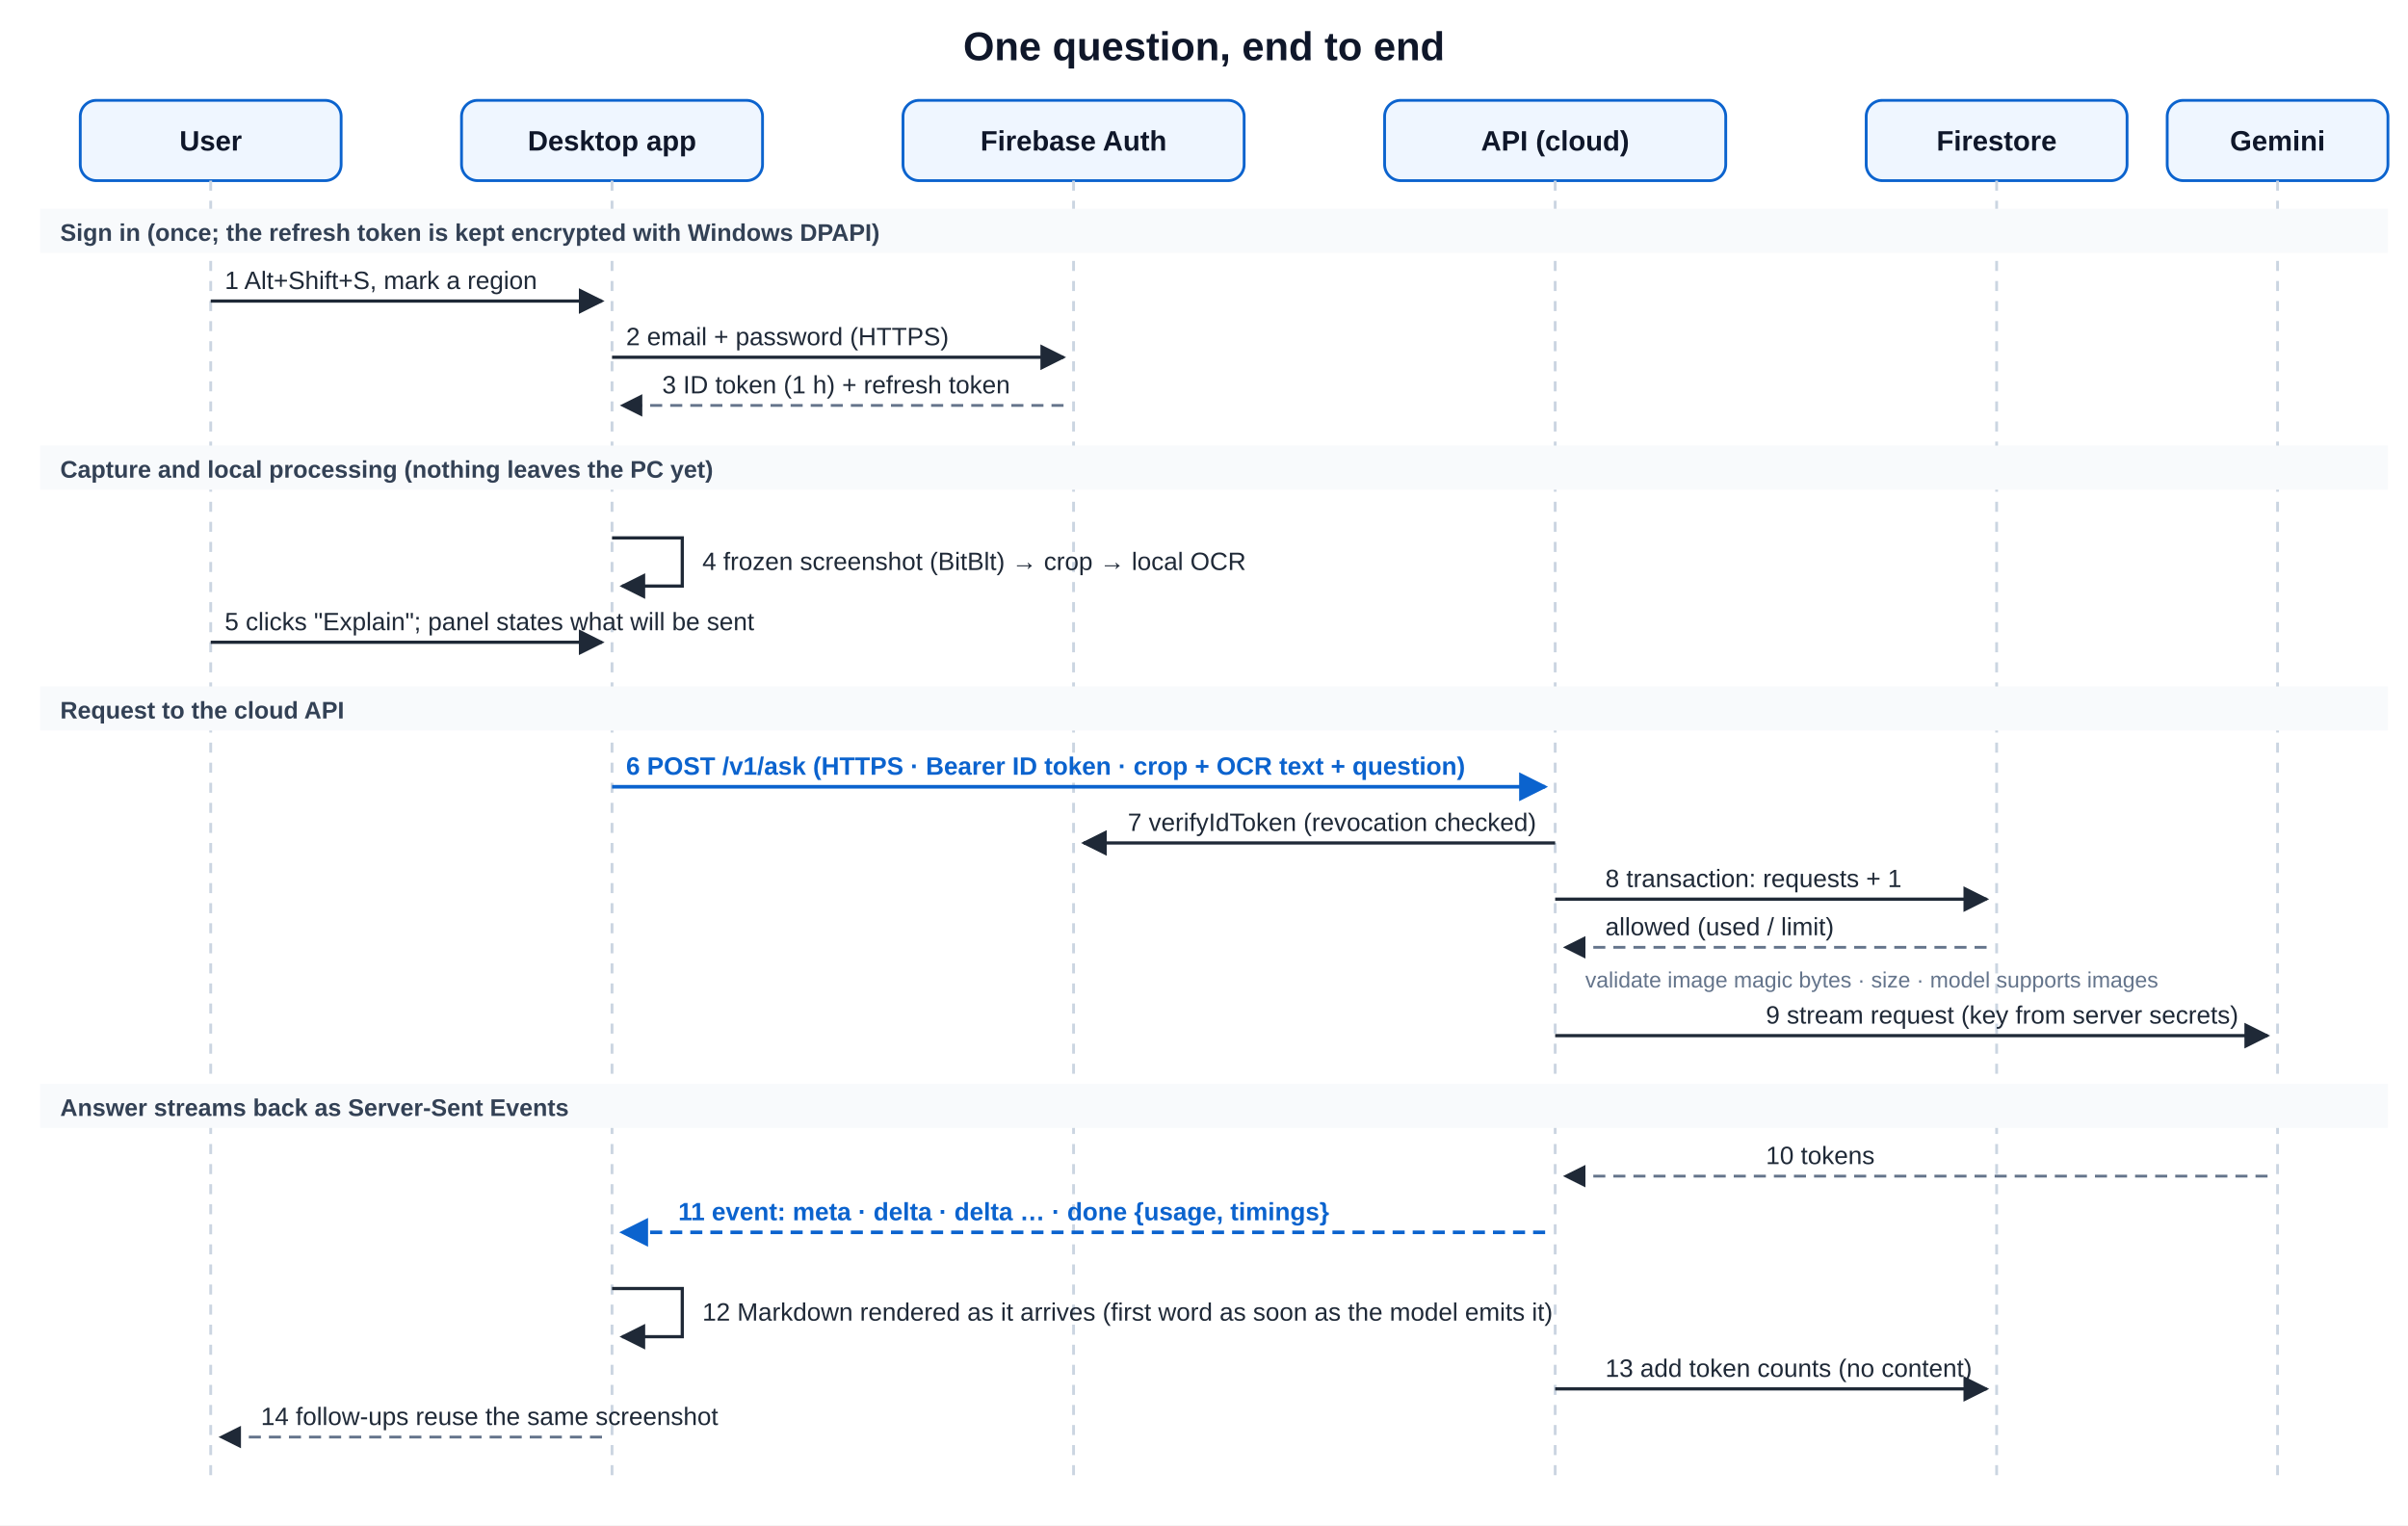
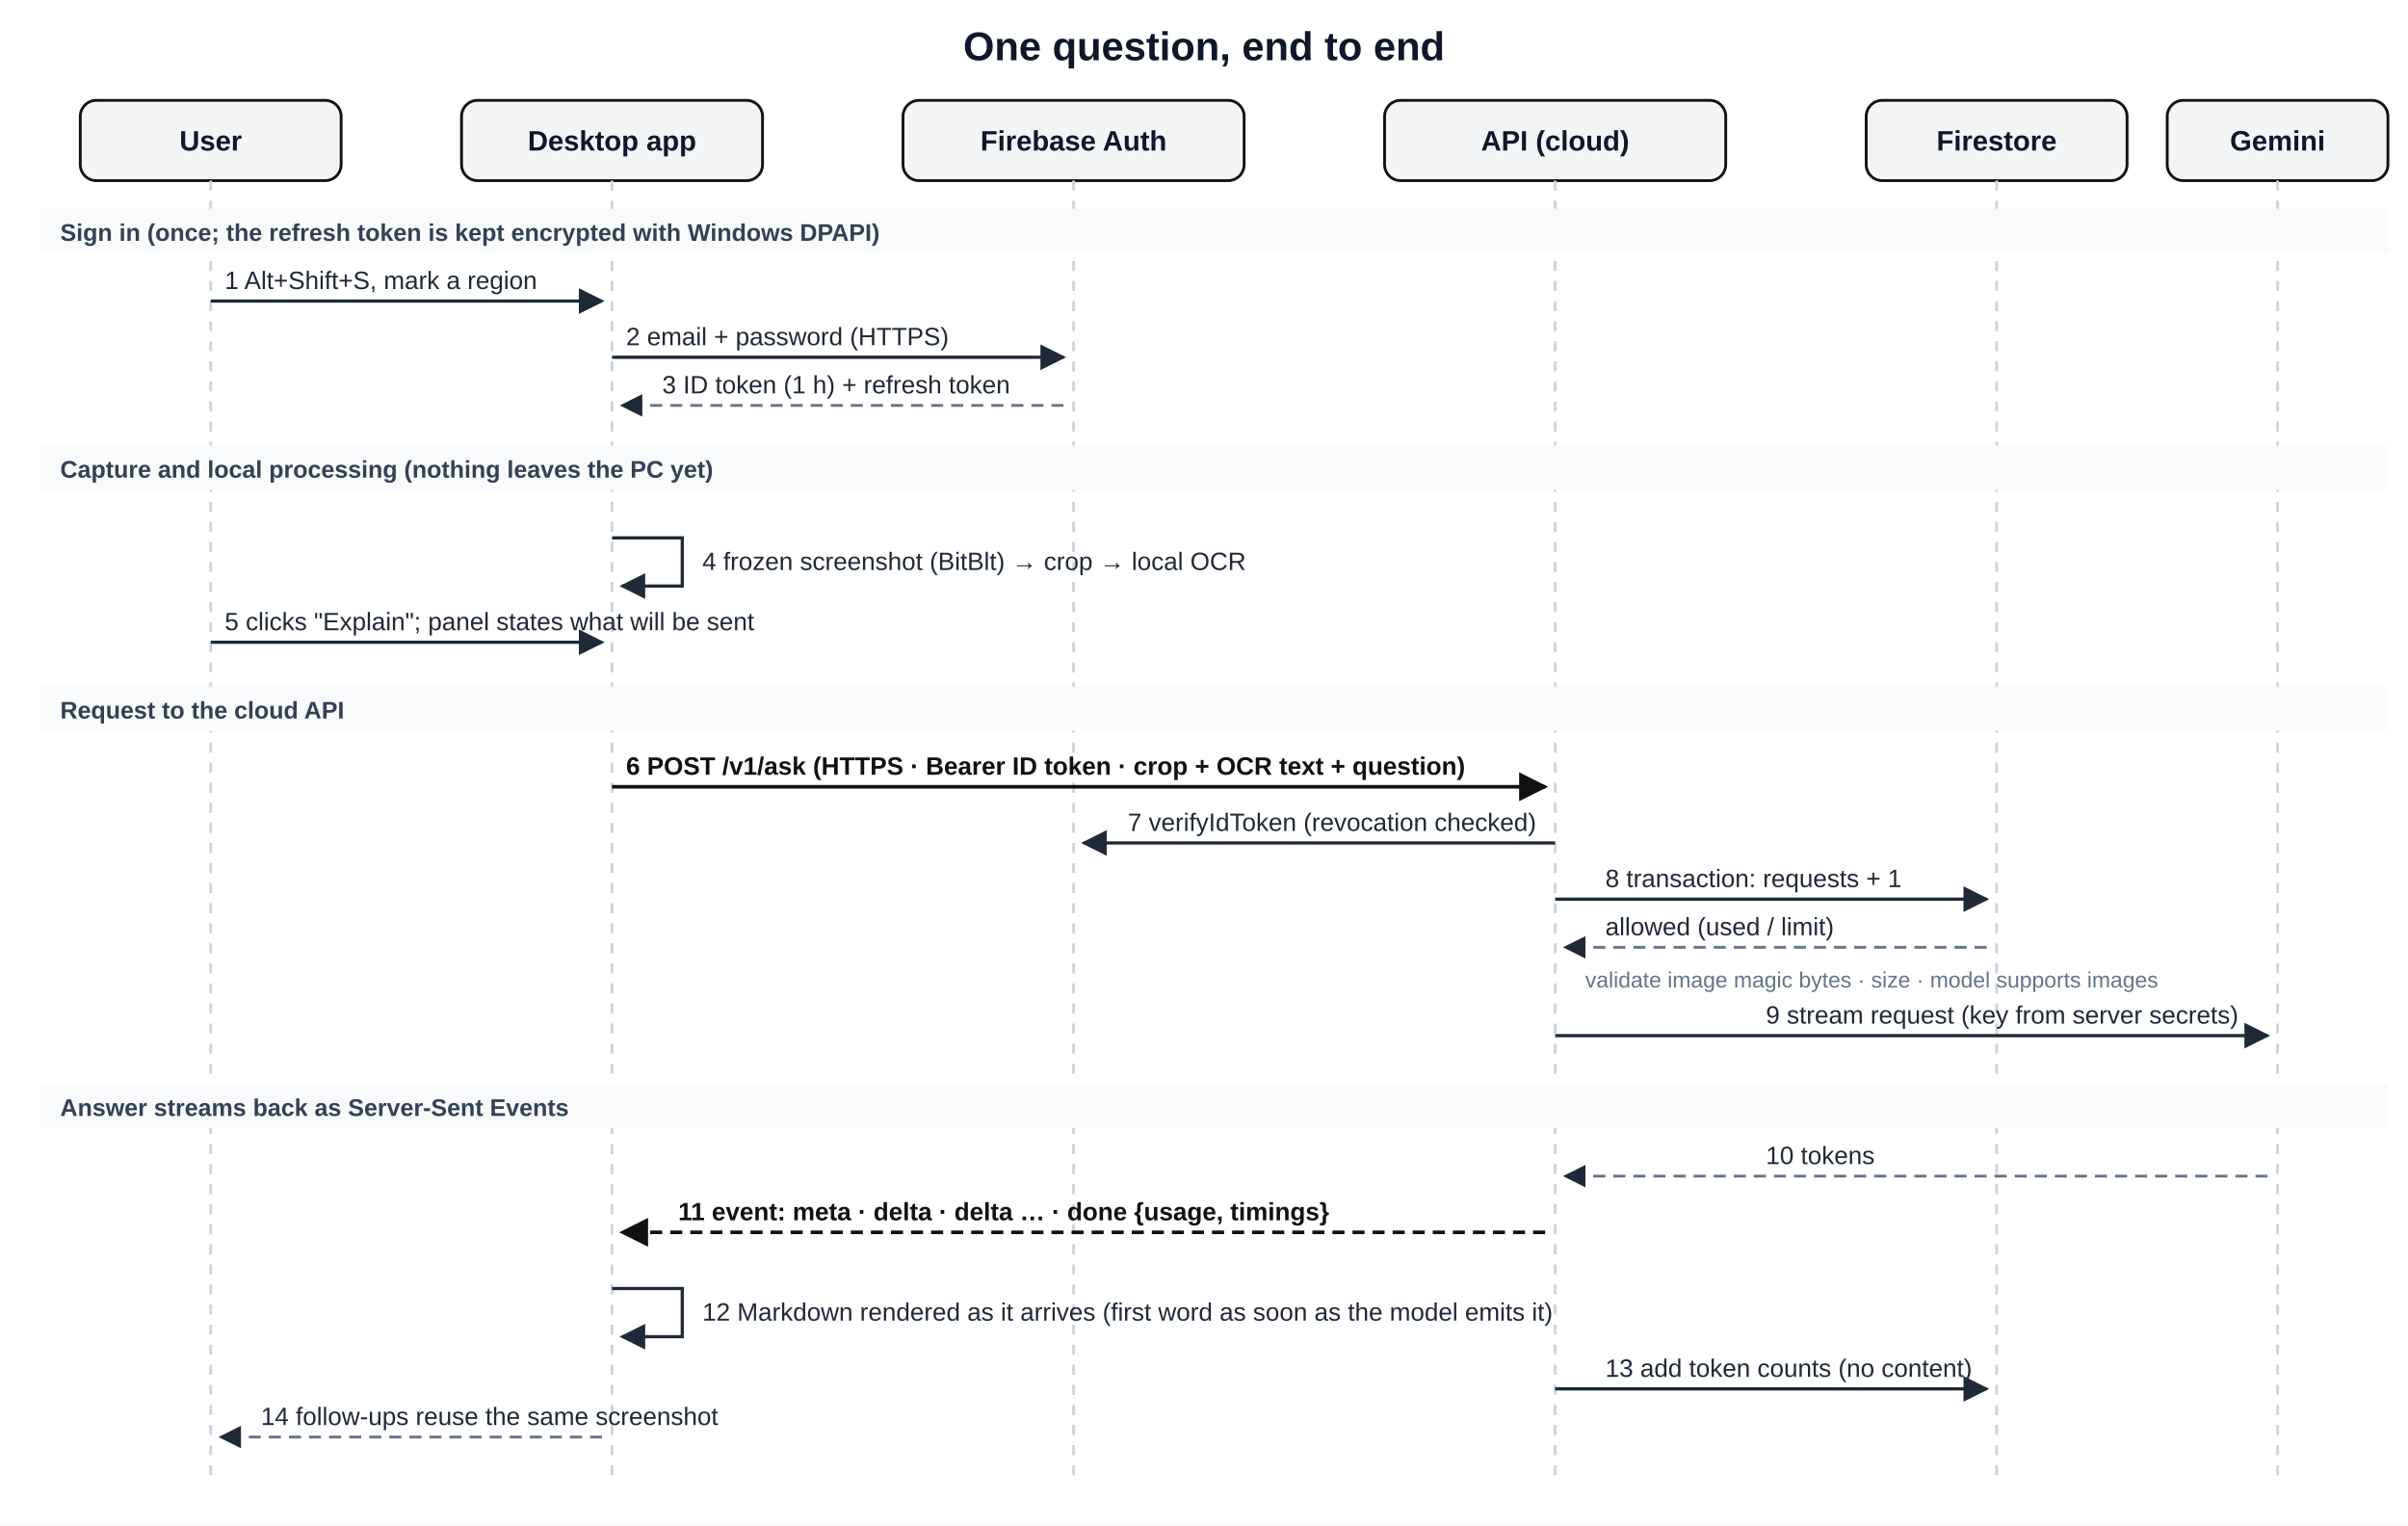
<svg xmlns="http://www.w3.org/2000/svg" viewBox="0 0 1200 760" width="1200" height="760" font-family="Segoe UI, Arial, sans-serif">
  <defs>
    <marker id="a" viewBox="0 0 10 10" refX="9" refY="5" markerWidth="8" markerHeight="8" orient="auto-start-reverse">
      <path d="M0 0 L10 5 L0 10 z" fill="#1f2937" />
    </marker>
    <marker id="ab" viewBox="0 0 10 10" refX="9" refY="5" markerWidth="8" markerHeight="8" orient="auto-start-reverse">
-       <path d="M0 0 L10 5 L0 10 z" fill="#0b63ce" />
+       <path d="M0 0 L10 5 L0 10 z" fill="#111111" />
    </marker>
    <style>
-       .head { fill: #eff6ff; stroke: #0b63ce; stroke-width: 1.4; }
+       .head { fill: #f3f4f6; stroke: #111111; stroke-width: 1.4; }
      .ht { font-size: 14px; font-weight: 700; fill: #0f172a; text-anchor: middle; }
      .life { stroke: #cbd5e1; stroke-width: 1.4; stroke-dasharray: 5 5; }
      .m { stroke: #1f2937; stroke-width: 1.6; fill: none; }
-       .mb { stroke: #0b63ce; stroke-width: 1.8; fill: none; }
+       .mb { stroke: #111111; stroke-width: 1.8; fill: none; }
      .ret { stroke: #64748b; stroke-width: 1.4; fill: none; stroke-dasharray: 6 4; }
      .l { font-size: 12.5px; fill: #1f2937; }
-       .lb { font-size: 12.5px; fill: #0b63ce; font-weight: 600; }
+       .lb { font-size: 12.5px; fill: #111111; font-weight: 600; }
      .n { font-size: 11px; fill: #64748b; }
      .band { fill: #f8fafc; }
      .bt { font-size: 12px; font-weight: 700; fill: #334155; }
    </style>
  </defs>
  <rect width="1200" height="760" fill="#fff" />
  <text x="600" y="30" text-anchor="middle" font-size="20" font-weight="700" fill="#0f172a">One question, end to end</text>
  <g>
    <rect class="head" x="40" y="50" width="130" height="40" rx="8" />
    <text class="ht" x="105" y="75">User</text>
    <rect class="head" x="230" y="50" width="150" height="40" rx="8" />
    <text class="ht" x="305" y="75">Desktop app</text>
    <rect class="head" x="450" y="50" width="170" height="40" rx="8" />
    <text class="ht" x="535" y="75">Firebase Auth</text>
    <rect class="head" x="690" y="50" width="170" height="40" rx="8" />
    <text class="ht" x="775" y="75">API (cloud)</text>
    <rect class="head" x="930" y="50" width="130" height="40" rx="8" />
    <text class="ht" x="995" y="75">Firestore</text>
    <rect class="head" x="1080" y="50" width="110" height="40" rx="8" />
    <text class="ht" x="1135" y="75">Gemini</text>
  </g>
  <g>
    <line class="life" x1="105" y1="90" x2="105" y2="735" />
    <line class="life" x1="305" y1="90" x2="305" y2="735" />
    <line class="life" x1="535" y1="90" x2="535" y2="735" />
    <line class="life" x1="775" y1="90" x2="775" y2="735" />
    <line class="life" x1="995" y1="90" x2="995" y2="735" />
    <line class="life" x1="1135" y1="90" x2="1135" y2="735" />
  </g>
  <rect class="band" x="20" y="104" width="1170" height="22" />
  <text class="bt" x="30" y="120">Sign in (once; the refresh token is kept encrypted with Windows DPAPI)</text>
  <path class="m" d="M105 150 H300" marker-end="url(#a)" />
  <text class="l" x="112" y="144">1  Alt+Shift+S, mark a region</text>
  <path class="m" d="M305 178 H530" marker-end="url(#a)" />
  <text class="l" x="312" y="172">2  email + password (HTTPS)</text>
  <path class="ret" d="M530 202 H310" marker-end="url(#a)" />
  <text class="l" x="330" y="196">3  ID token (1 h) + refresh token</text>
  <rect class="band" x="20" y="222" width="1170" height="22" />
  <text class="bt" x="30" y="238">Capture and local processing (nothing leaves the PC yet)</text>
  <path class="m" d="M305 268 H340 V292 H310" marker-end="url(#a)" />
  <text class="l" x="350" y="284">4  frozen screenshot (BitBlt) → crop → local OCR</text>
  <path class="m" d="M105 320 H300" marker-end="url(#a)" />
  <text class="l" x="112" y="314">5  clicks "Explain"; panel states what will be sent</text>
  <rect class="band" x="20" y="342" width="1170" height="22" />
  <text class="bt" x="30" y="358">Request to the cloud API</text>
  <path class="mb" d="M305 392 H770" marker-end="url(#ab)" />
  <text class="lb" x="312" y="386">6  POST /v1/ask  (HTTPS · Bearer ID token · crop + OCR text + question)</text>
  <path class="m" d="M775 420 H540" marker-end="url(#a)" />
  <text class="l" x="562" y="414">7  verifyIdToken (revocation checked)</text>
  <path class="m" d="M775 448 H990" marker-end="url(#a)" />
  <text class="l" x="800" y="442">8  transaction: requests + 1</text>
  <path class="ret" d="M990 472 H780" marker-end="url(#a)" />
  <text class="l" x="800" y="466">allowed (used / limit)</text>
  <text class="n" x="790" y="492">validate image magic bytes · size · model supports images</text>
  <path class="m" d="M775 516 H1130" marker-end="url(#a)" />
  <text class="l" x="880" y="510">9  stream request (key from server secrets)</text>
  <rect class="band" x="20" y="540" width="1170" height="22" />
  <text class="bt" x="30" y="556">Answer streams back as Server-Sent Events</text>
  <path class="ret" d="M1130 586 H780" marker-end="url(#a)" />
  <text class="l" x="880" y="580">10  tokens</text>
  <path class="mb" d="M770 614 H310" marker-end="url(#ab)" stroke-dasharray="6 4" />
  <text class="lb" x="338" y="608">11  event: meta · delta · delta … · done {usage, timings}</text>
  <path class="m" d="M305 642 H340 V666 H310" marker-end="url(#a)" />
  <text class="l" x="350" y="658">12  Markdown rendered as it arrives (first word as soon as the model emits it)</text>
  <path class="m" d="M775 692 H990" marker-end="url(#a)" />
  <text class="l" x="800" y="686">13  add token counts (no content)</text>
  <path class="ret" d="M300 716 H110" marker-end="url(#a)" />
  <text class="l" x="130" y="710">14  follow-ups reuse the same screenshot</text>
</svg>
